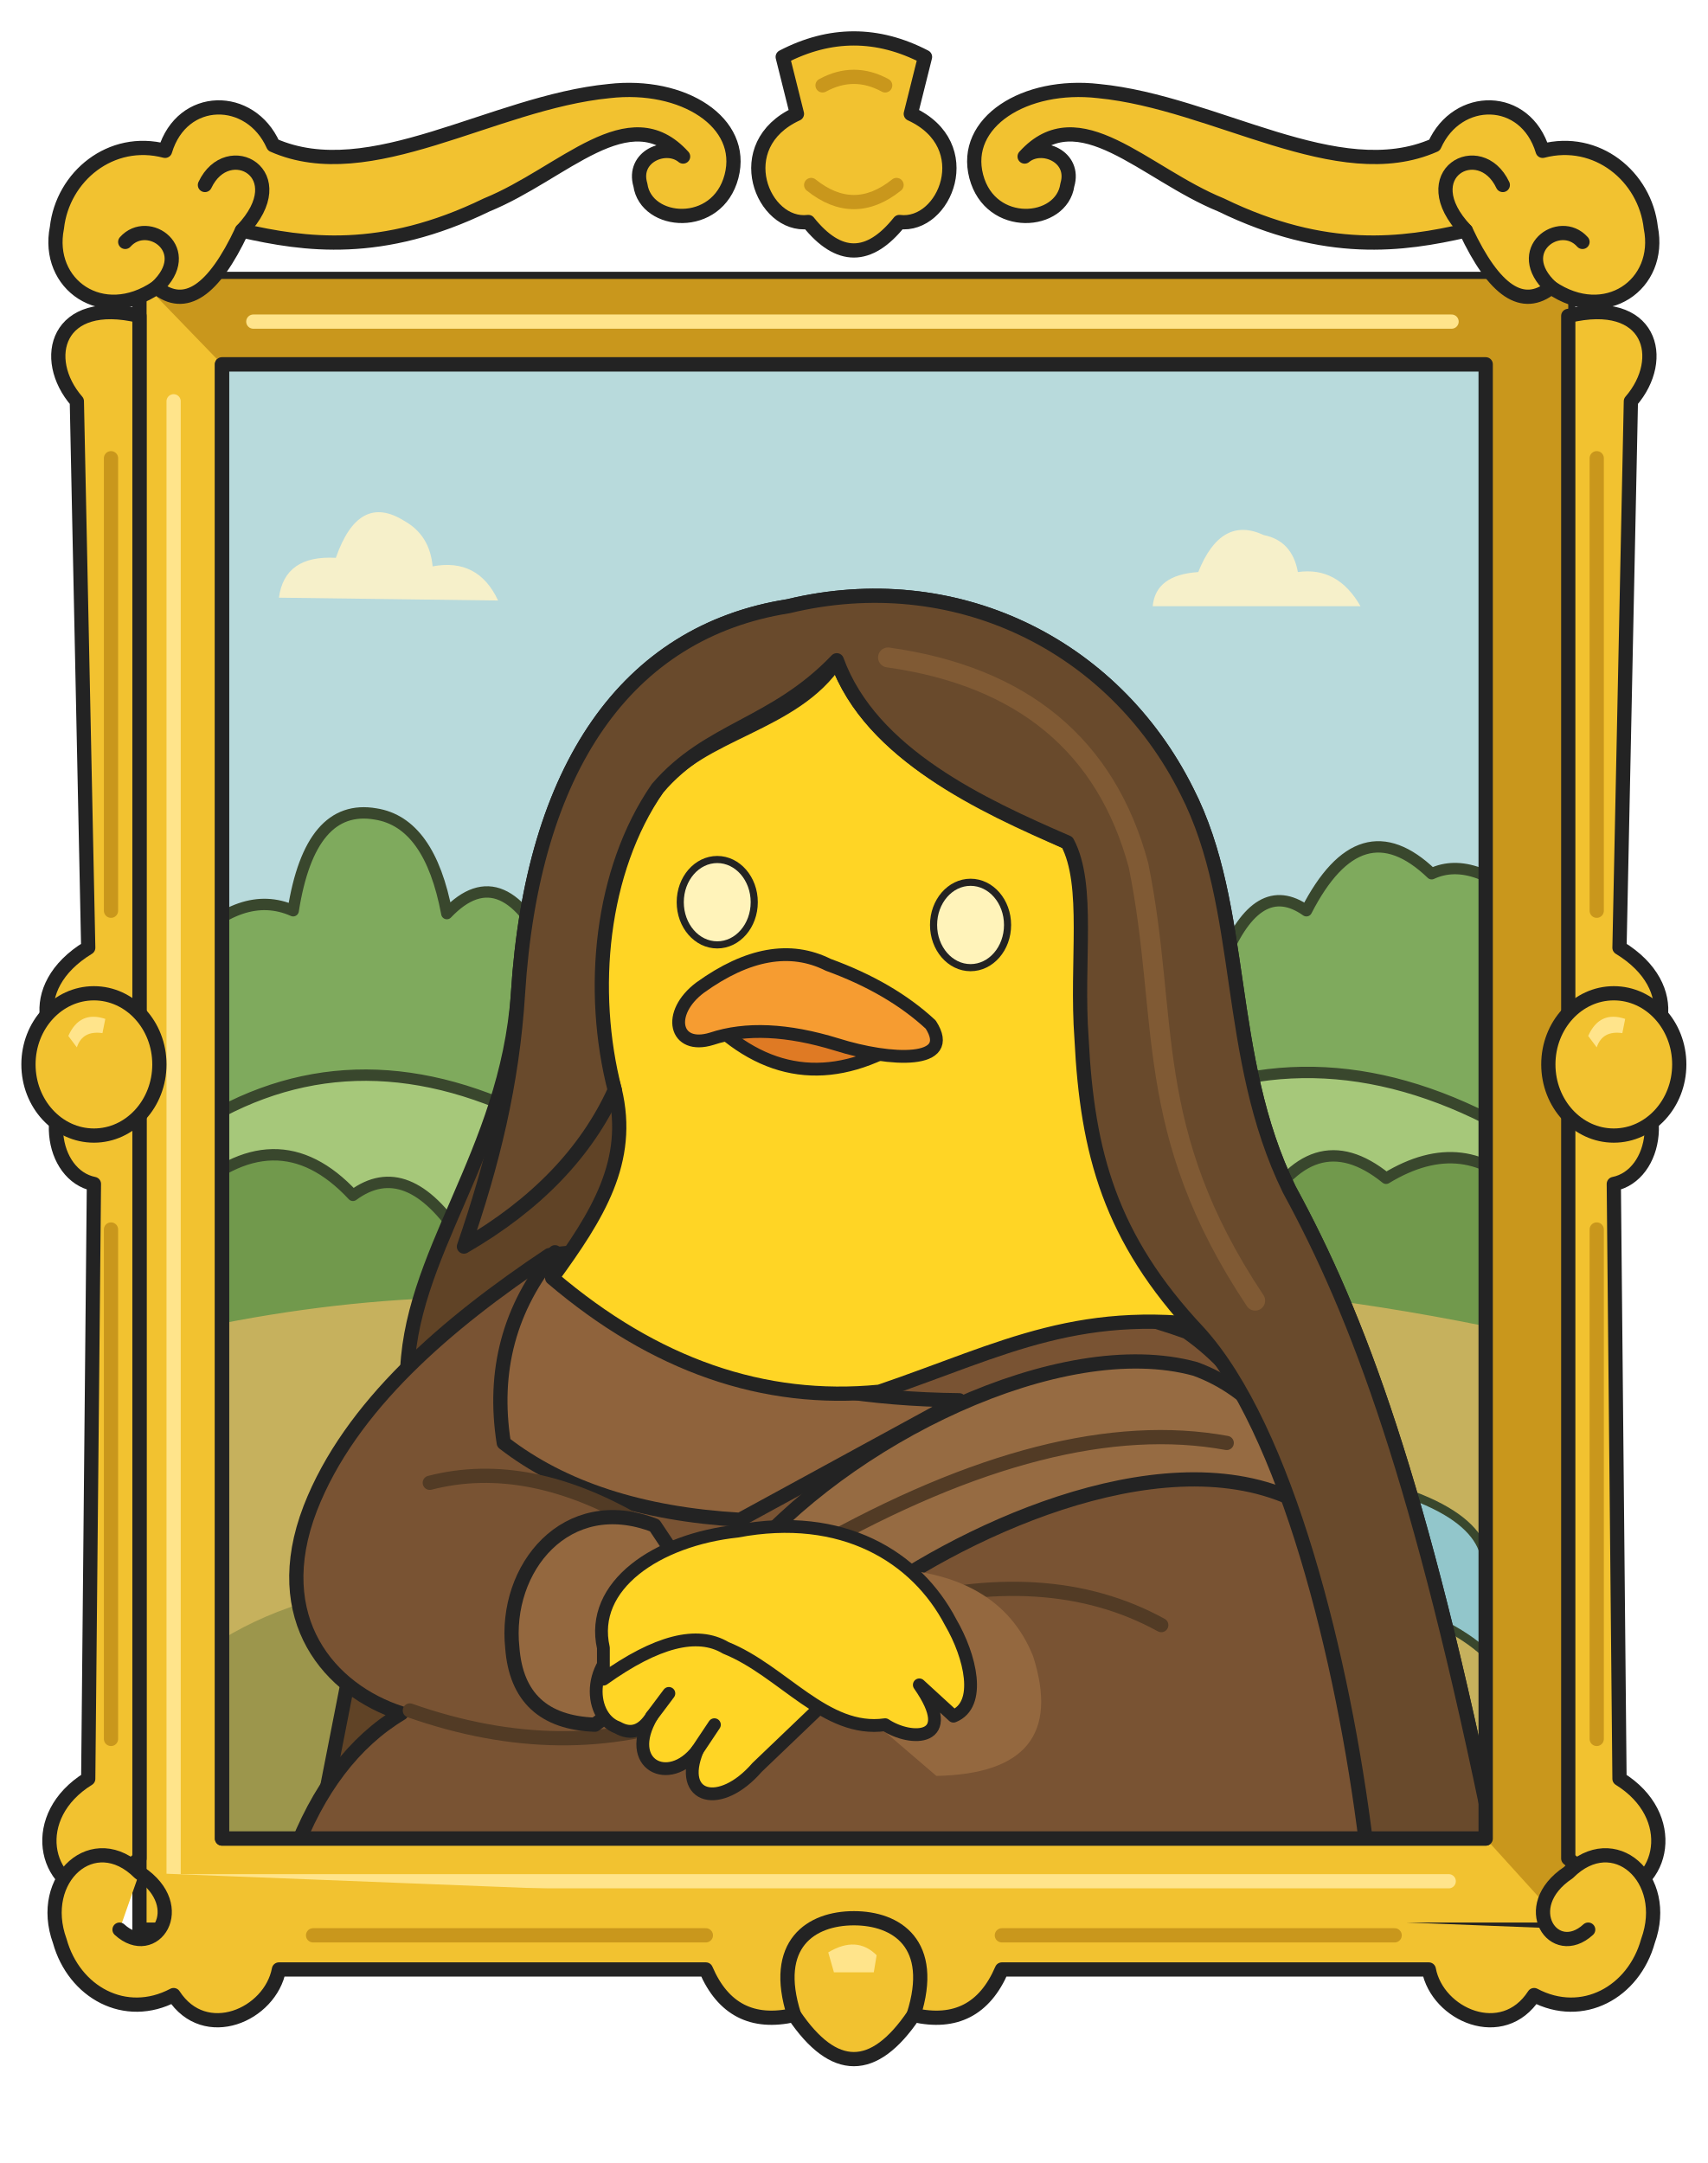
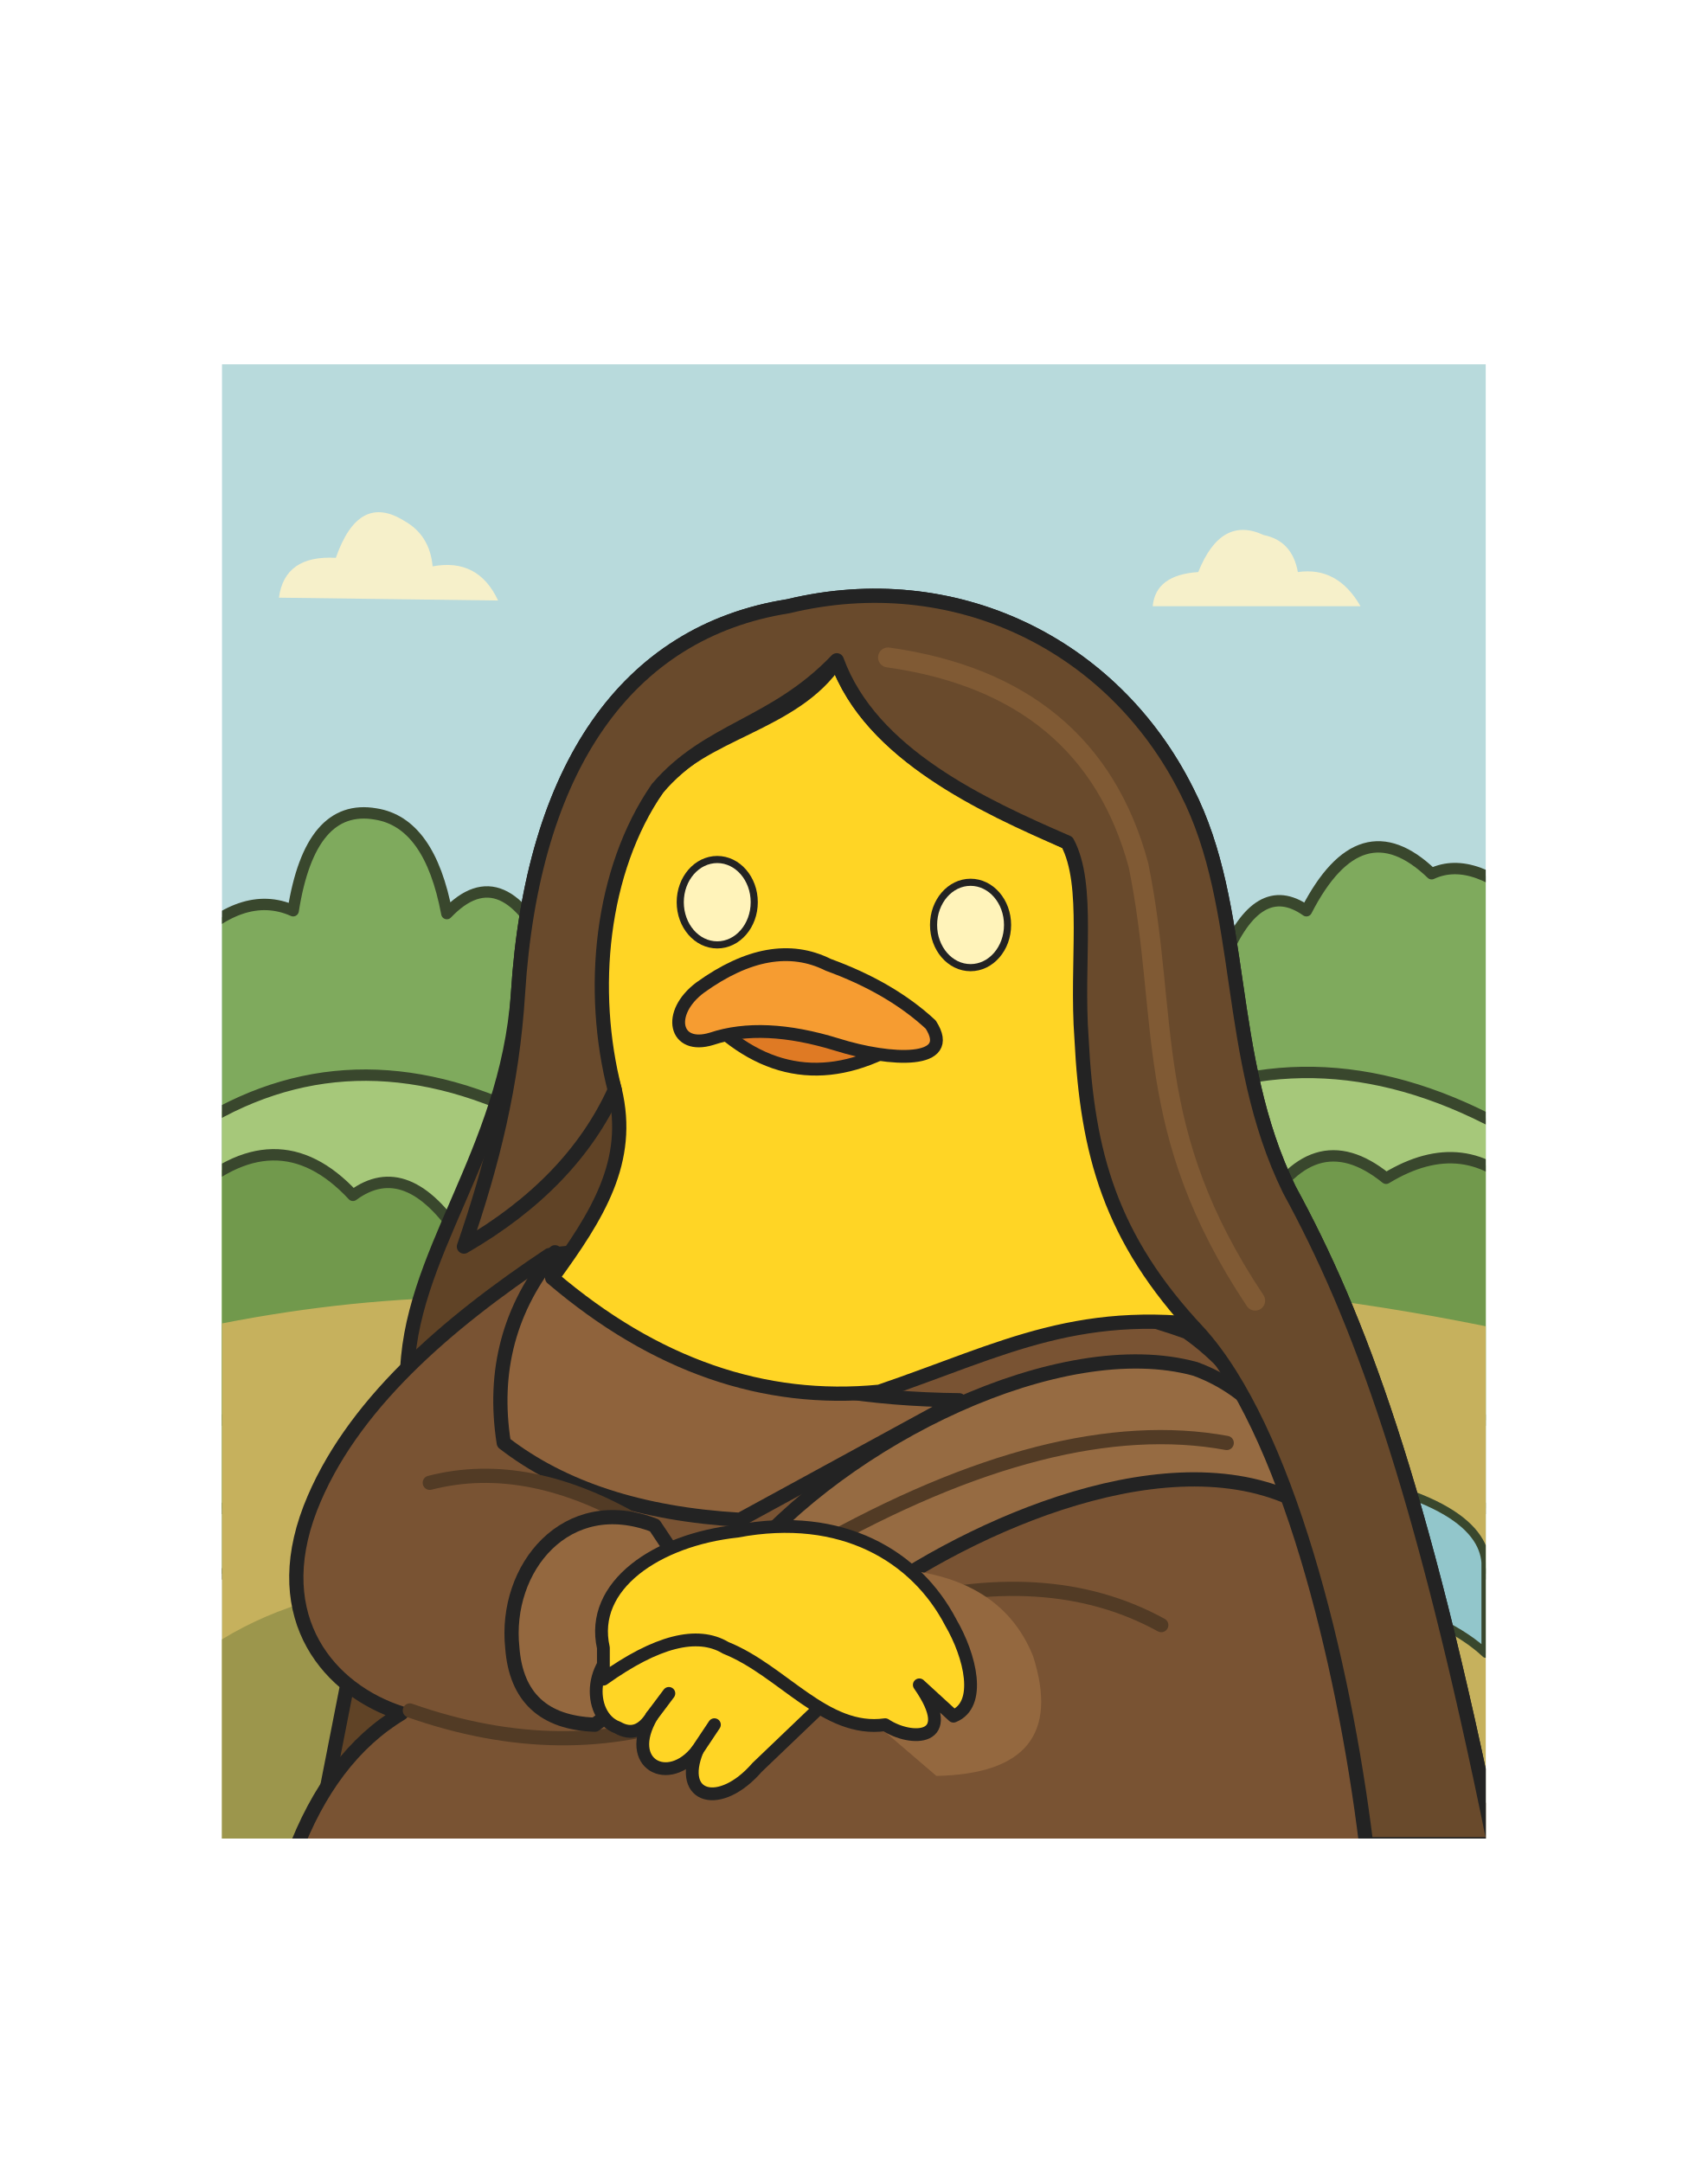
<svg xmlns="http://www.w3.org/2000/svg" viewBox="0 0 600 760" role="img" aria-labelledby="painting-title painting-description">
  <defs>
    <clipPath id="painting-window">
      <rect x="78" y="128" width="444" height="518" />
    </clipPath>
    <clipPath id="left-socket">
      <ellipse cx="252" cy="317" rx="13" ry="15" />
    </clipPath>
    <clipPath id="right-socket">
      <ellipse cx="341" cy="325" rx="13" ry="15" />
    </clipPath>
  </defs>
  <g stroke="#232323" stroke-width="5" stroke-linejoin="round" stroke-linecap="round">
    <g clip-path="url(#painting-window)">
      <g id="background" stroke="#39472D" stroke-width="4">
        <path fill="#B8DADC" stroke="none" d="M78 128H522V646H78Z" />
        <path fill="#F6F0CA" stroke="none" d="M98 210Q100 195 118 196Q126 173 142 183Q151 188 152 199Q168 196 175 211Z M405 213Q406 202 421 201Q429 181 444 188Q454 190 456 201Q470 199 478 213Z" />
        <path fill="#7FAA5D" d="M65 333Q85 312 103 320Q109 282 132 286Q151 289 157 321Q177 300 194 337Q215 333 234 358L385 363Q411 323 430 337Q442 308 459 320Q478 283 503 307Q518 300 539 320V499H65Z" />
        <path fill="#A6C87A" d="M64 399Q119 361 183 391Q250 416 303 386Q358 359 407 389Q468 360 535 400V530H64Z" />
        <path fill="#71994C" d="M65 421Q97 391 124 420Q143 406 162 435Q191 409 222 438L385 444Q417 415 442 428Q461 393 487 414Q515 397 536 420V553H65Z" />
        <path fill="#C6B15D" stroke="none" d="M78 465Q170 447 255 464Q374 436 522 466V646H78Z" />
        <path fill="#92C6CB" stroke-width="3" d="M391 444C458 448 471 461 413 475C348 490 350 503 448 515C505 522 521 536 522 549V581C488 549 380 548 355 522C329 495 376 479 421 468C443 462 420 453 391 450Z" />
        <path fill="#9C964C" stroke="none" d="M78 576Q137 540 239 570L361 646H78Z" />
      </g>
      <g id="hair-back" fill="#604326">
        <path d="M143 485C143 441 178 406 182 349C187 270 220 222 277 213C335 199 391 226 417 278C438 319 430 371 453 418C477 462 499 520 525 648H111Z" />
      </g>
      <g id="body" fill="#795333">
        <path d="M193 441C157 465 123 494 109 530C94 569 116 594 141 602Q116 617 103 652H494C481 575 460 498 417 468C365 449 240 434 193 441Z" />
        <path fill="#8F633C" d="M195 440Q171 469 177 507Q208 531 260 534L337 492Q243 491 195 440Z" />
        <path fill="#966B42" d="M260 550C297 505 373 468 420 481Q450 492 462 531C418 503 347 533 307 561Z" />
        <path fill="none" stroke="#523B25" d="M286 544Q371 496 431 507M151 521Q186 512 226 536M311 565Q368 549 408 571M144 601Q198 620 246 602" />
        <path fill="#94683F" d="M230 536C199 524 177 551 180 579Q182 605 209 606L254 572Z" />
        <path fill="#94683F" stroke="none" d="M309 551Q351 552 363 582Q376 623 329 624L294 594Z" />
      </g>
      <g id="head" fill="#FFD525">
        <path d="M194 449C210 427 222 408 216 383C205 347 213 301 231 277C246 257 279 255 294 232C306 266 347 283 375 296C389 315 378 369 397 414Q407 445 433 467C380 458 353 474 309 489Q248 495 194 449Z" />
      </g>
      <g id="eyes" stroke-width="2.5">
        <g id="eye-left" data-cx="252" data-cy="317">
          <ellipse class="socket" cx="252" cy="317" rx="13" ry="15" fill="#FFF3BA" />
        </g>
        <g id="eye-right" data-cx="341" data-cy="325">
          <ellipse class="socket" cx="341" cy="325" rx="13" ry="15" fill="#FFF3BA" />
        </g>
      </g>
      <g id="beak" fill="#F69C31" stroke-width="4.5">
        <path fill="#DF7A24" d="M250 359Q281 389 319 365L293 351Z" />
        <path d="M246 347Q271 329 291 339Q313 347 327 360C336 374 313 373 294 367Q268 359 250 365C237 369 234 356 246 347Z" />
      </g>
      <g id="hair-front" fill="#694A2C">
        <path d="M294 232C272 255 249 256 231 277C211 306 207 348 216 383Q201 416 163 438C173 409 180 381 182 349C187 270 220 222 277 213C335 199 391 226 417 278C438 319 430 371 453 418C477 462 499 520 525 648H480C472 583 452 502 421 468C390 435 382 405 380 365C378 338 383 311 375 296C345 283 306 265 294 232Z" />
        <path fill="none" stroke="#805A34" stroke-width="7" d="M312 231Q383 241 400 304C411 358 401 397 441 457" />
      </g>
      <g id="hands" fill="#FFD525" stroke-width="4.5">
        <path d="M224 576C206 581 206 603 217 607Q224 611 229 603C219 620 235 628 245 615C238 632 253 636 266 621L289 599L262 576Z" />
        <path d="M212 579C207 557 231 541 259 538C296 531 322 547 334 570C341 582 345 599 335 603L323 592C337 612 320 612 311 606C290 609 275 587 255 579Q240 570 212 590Z" />
        <path fill="none" d="M229 603L235 595M245 615L251 606" />
      </g>
    </g>
-     <g id="frame" fill="#F2C230">
-       <path fill-rule="evenodd" d="M49 98H551V678H49ZM78 128V646H522V128Z" />
-       <path fill="#C9971C" stroke="none" d="M49 98L78 128H522L551 98ZM522 128L551 98V678L522 646Z" />
-       <path fill="none" stroke="#FFE48B" stroke-width="5" d="M61 141V661H509M89 113H510" />
-       <path fill="none" d="M78 128H522V646H78Z" />
-       <path d="M55 101C36 114 16 100 20 80C22 62 39 48 58 53C64 33 88 33 96 51C130 66 173 36 214 32C240 29 262 43 257 62C252 81 227 79 225 65C222 55 234 50 240 55C221 34 198 61 171 72C134 90 107 86 85 81Q70 113 55 101Z" />
-       <path d="M545 101C564 114 584 100 580 80C578 62 561 48 542 53C536 33 512 33 504 51C470 66 427 36 386 32C360 29 338 43 343 62C348 81 373 79 375 65C378 55 366 50 360 55C379 34 402 61 429 72C466 90 493 86 515 81Q530 113 545 101Z" />
-       <path d="M275 20Q300 7 325 20L320 40C344 51 332 80 316 78Q300 98 284 78C268 80 256 51 280 40Z" />
-       <path fill="none" stroke="#C9971C" d="M289 30Q300 24 311 30M285 65Q300 77 315 65" />
-       <path fill="none" d="M55 101C69 88 52 76 44 85M85 81C104 61 80 48 72 65M545 101C531 88 548 76 556 85M515 81C496 61 520 48 528 65" />
-       <path d="M49 111C20 104 14 126 27 141L31 333C8 347 15 370 32 373C13 387 18 413 33 416L31 625C10 638 15 663 34 666L49 653V111Z" />
-       <path d="M551 111C580 104 586 126 573 141L569 333C592 347 585 370 568 373C587 387 582 413 567 416L569 625C590 638 585 663 566 666L551 653V111Z" />
-       <path fill="none" stroke="#C9971C" d="M39 161V320M39 432V611M561 161V320M561 432V611" />
-       <ellipse cx="33" cy="374" rx="23" ry="25" />
-       <ellipse cx="567" cy="374" rx="23" ry="25" />
-       <path d="M49 658C33 642 13 660 21 682C26 700 44 710 61 701C72 718 95 708 98 692H248Q257 713 279 708Q300 739 321 708Q343 713 352 692H502C505 708 528 718 539 701C556 710 574 700 579 682C587 660 567 642 551 658C533 670 546 689 558 678M49 658C67 670 54 689 42 678" />
-       <path fill="none" stroke="#C9971C" d="M110 680H248M352 680H490" />
-       <path fill="none" d="M279 708C271 683 285 674 300 674C315 674 329 683 321 708" />
-       <path stroke="none" fill="#FFE48B" d="M24 364Q28 355 37 358L36 363Q29 362 27 368Z M558 364Q562 355 571 358L570 363Q563 362 561 368Z M291 686Q301 680 308 687L307 693H293Z" />
-     </g>
  </g>
</svg>
